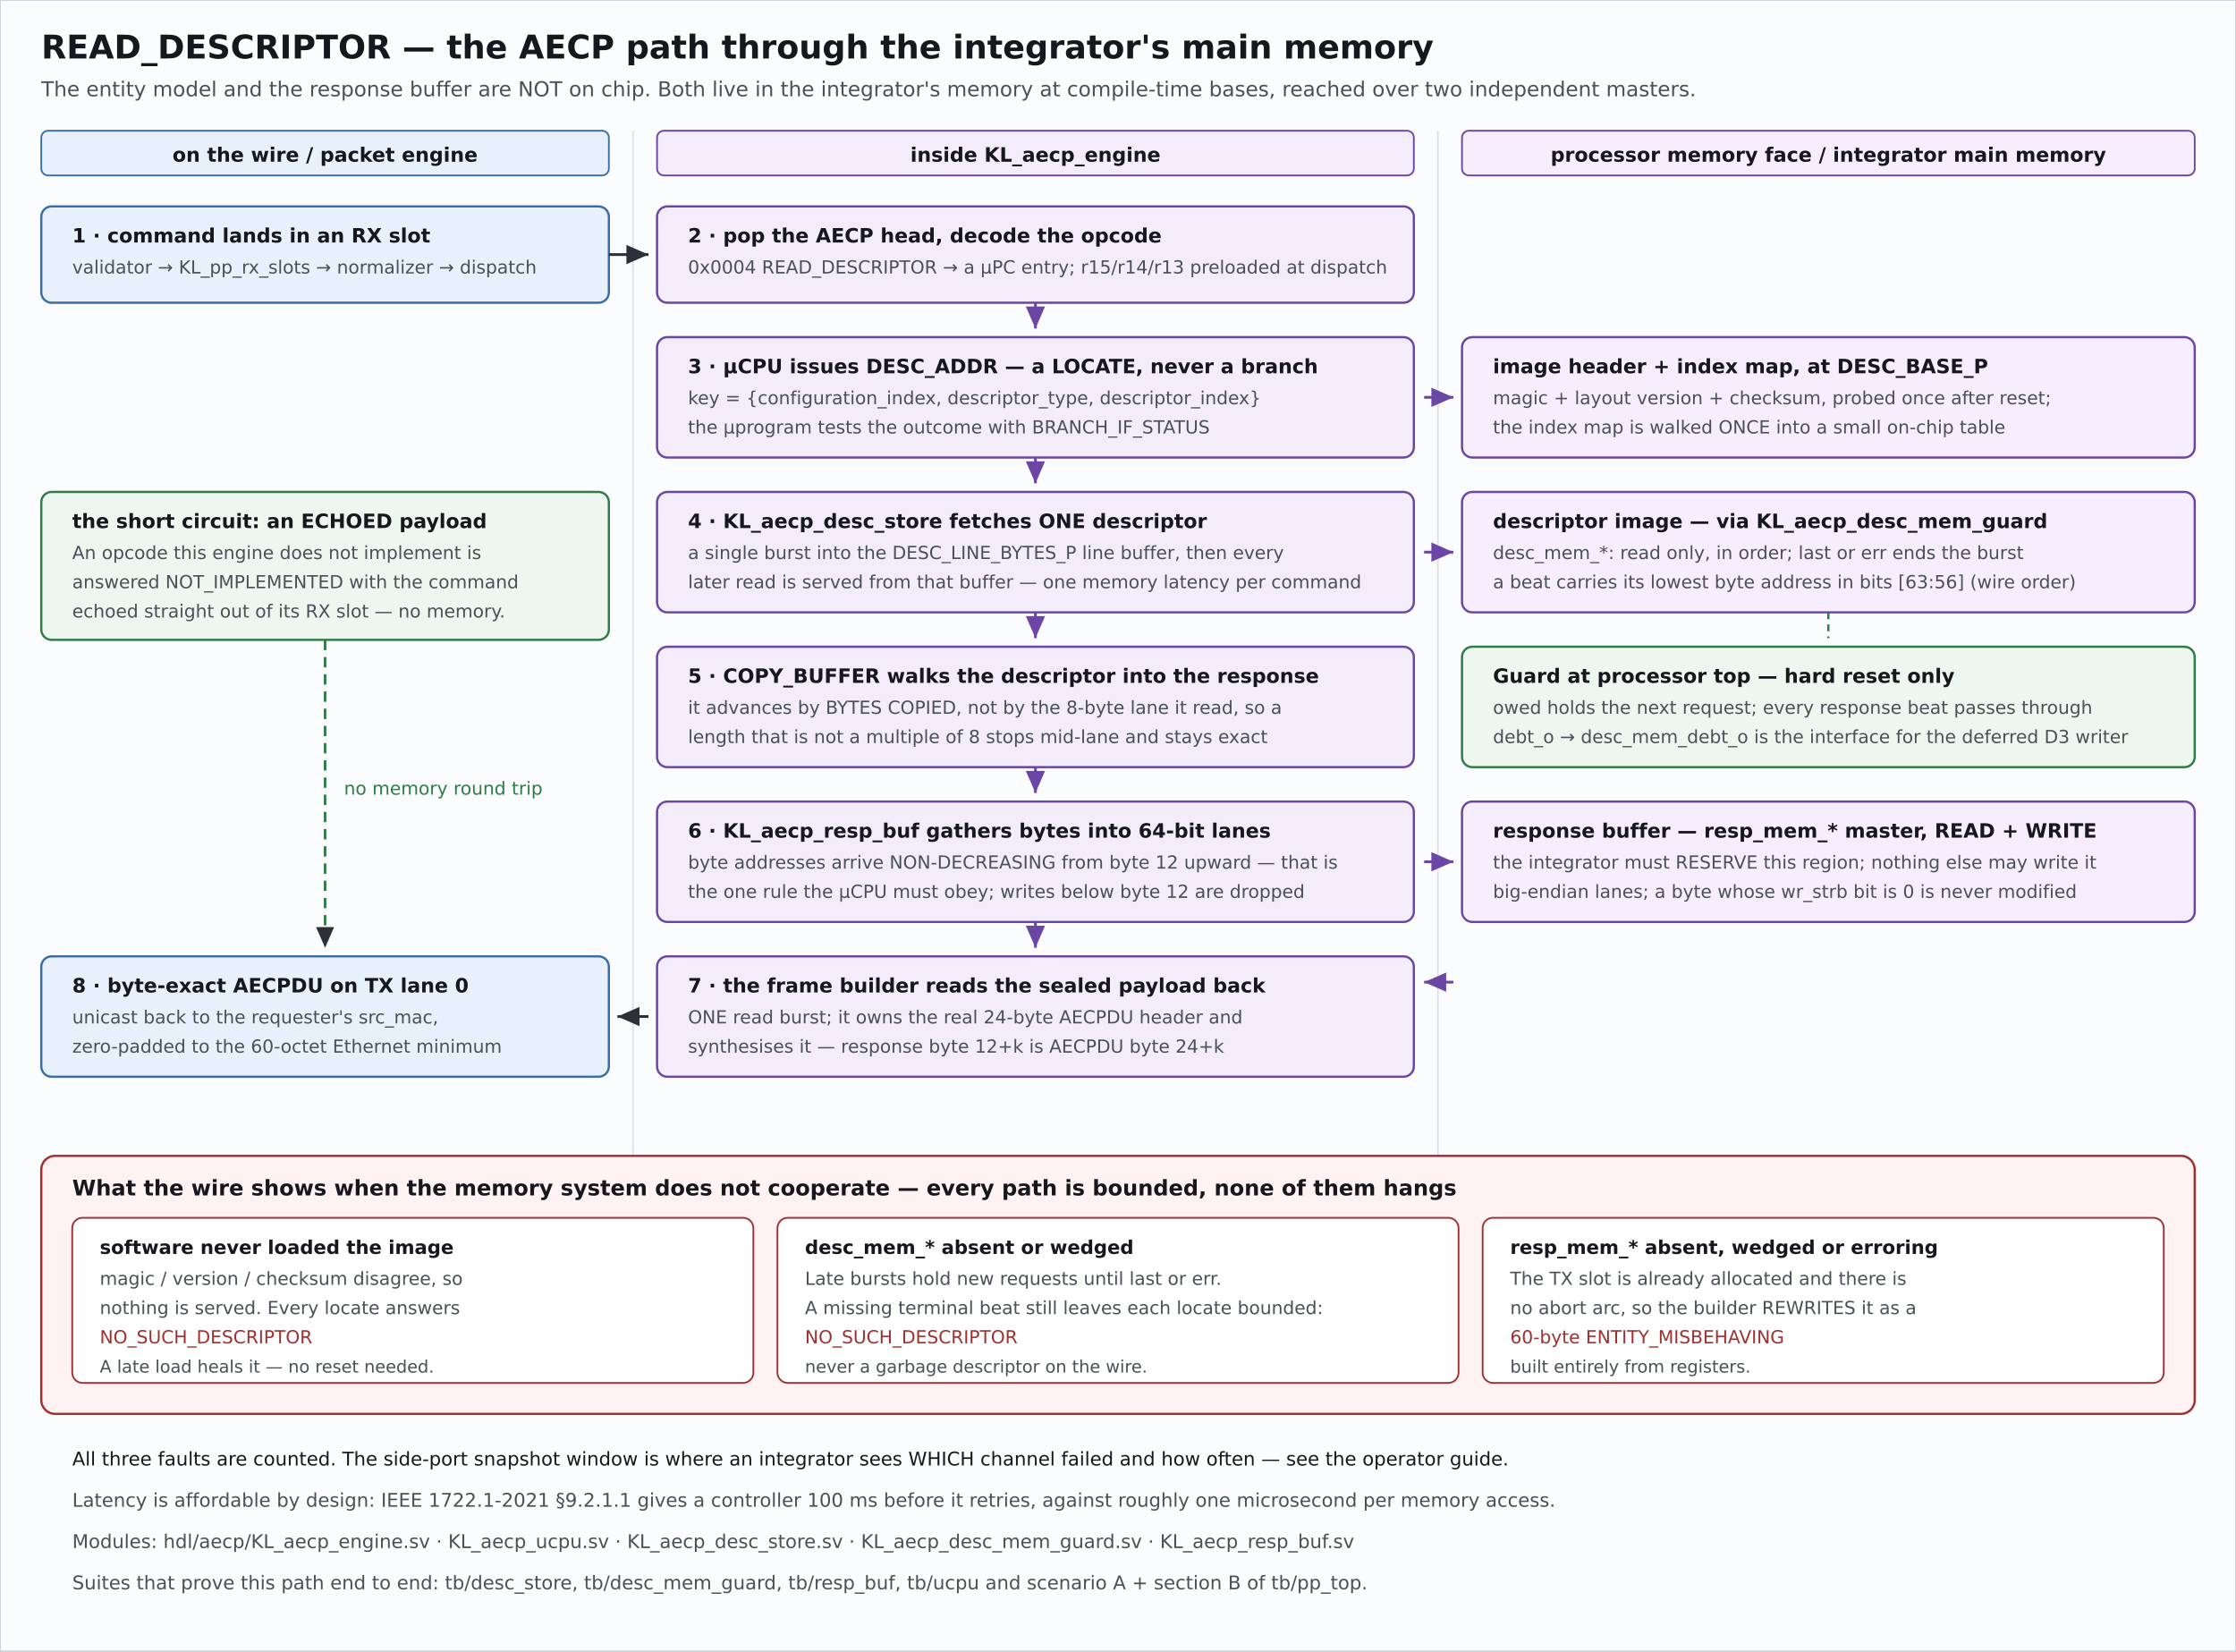
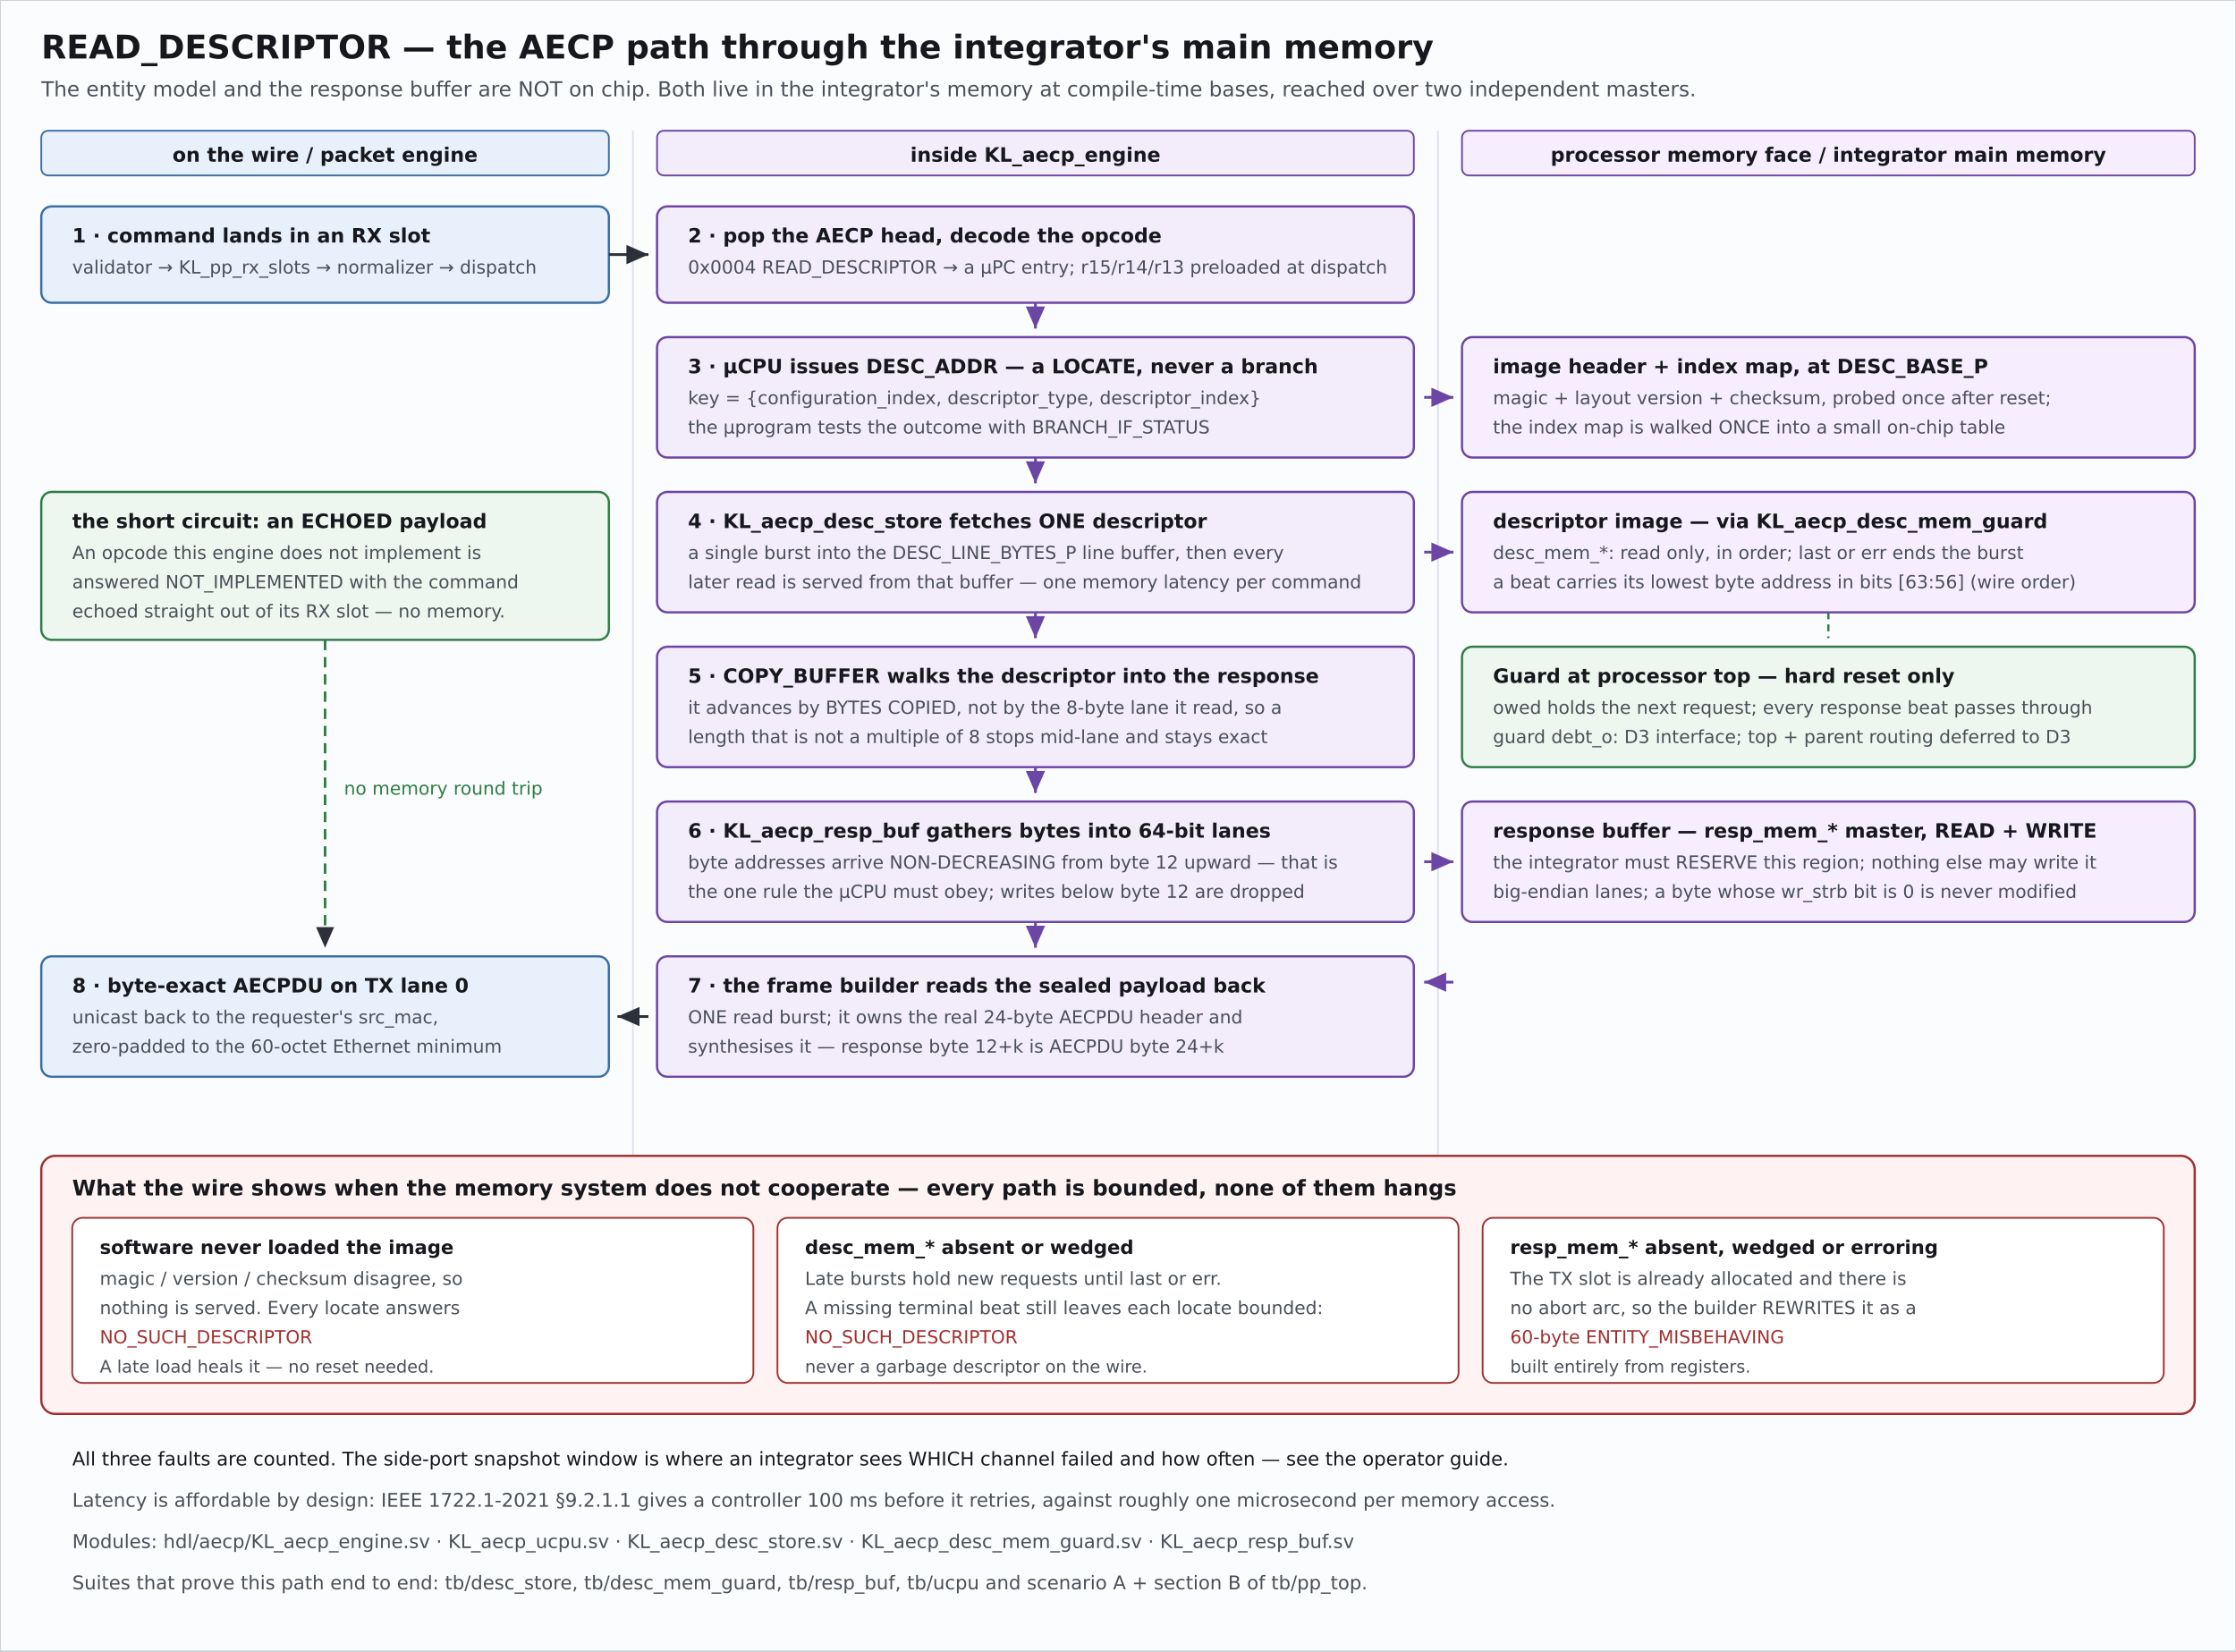
<svg xmlns="http://www.w3.org/2000/svg" width="1300" height="960" viewBox="0 0 1300 960" font-family="DejaVu Sans, Verdana, Helvetica, Arial, sans-serif">
  <defs>
    <marker id="ah" markerWidth="9" markerHeight="9" refX="8" refY="4.5" orient="auto">
      <path d="M0,1 L8,4.5 L0,8 z" fill="#2c3038" />
    </marker>
    <marker id="ahm" markerWidth="9" markerHeight="9" refX="8" refY="4.5" orient="auto">
      <path d="M0,1 L8,4.5 L0,8 z" fill="#6b46a5" />
    </marker>
    <marker id="ahr" markerWidth="9" markerHeight="9" refX="8" refY="4.5" orient="auto">
      <path d="M0,1 L8,4.5 L0,8 z" fill="#a03030" />
    </marker>
  </defs>
  <rect x="0" y="0" width="1300" height="960" fill="#fbfcfe" stroke="#ccd2da" stroke-width="1" />
  <text x="24" y="34" font-size="19" font-weight="bold" fill="#16181d">READ_DESCRIPTOR — the AECP path through the integrator's main memory</text>
  <text x="24" y="56" font-size="12" fill="#4a5058">The entity model and the response buffer are NOT on chip. Both live in the integrator's memory at compile-time bases, reached over two independent masters.</text>
  <rect x="24" y="76" width="330" height="26" rx="4" fill="#e8f0fb" stroke="#3b6ea5" stroke-width="1" />
  <text x="189" y="94" font-size="11.5" font-weight="bold" text-anchor="middle" fill="#16181d">on the wire / packet engine</text>
  <rect x="382" y="76" width="440" height="26" rx="4" fill="#f3ecfb" stroke="#6b46a5" stroke-width="1" />
  <text x="602" y="94" font-size="11.5" font-weight="bold" text-anchor="middle" fill="#16181d">inside KL_aecp_engine</text>
  <rect x="850" y="76" width="426" height="26" rx="4" fill="#f6eeff" stroke="#6b46a5" stroke-width="1" />
  <text x="1063" y="94" font-size="11.5" font-weight="bold" text-anchor="middle" fill="#16181d">processor memory face / integrator main memory</text>
  <line x1="368" y1="76" x2="368" y2="740" stroke="#dde2e9" stroke-width="1" />
  <line x1="836" y1="76" x2="836" y2="740" stroke="#dde2e9" stroke-width="1" />
  <rect x="24" y="120" width="330" height="56" rx="6" fill="#e8f0fb" stroke="#3b6ea5" stroke-width="1.3" />
  <text x="42" y="141" font-size="11.5" font-weight="bold" fill="#16181d">1 · command lands in an RX slot</text>
  <text x="42" y="159" font-size="10.5" fill="#4a5058">validator → KL_pp_rx_slots → normalizer → dispatch</text>
  <rect x="382" y="120" width="440" height="56" rx="6" fill="#f3ecfb" stroke="#6b46a5" stroke-width="1.3" />
  <text x="400" y="141" font-size="11.5" font-weight="bold" fill="#16181d">2 · pop the AECP head, decode the opcode</text>
  <text x="400" y="159" font-size="10.5" fill="#4a5058">0x0004 READ_DESCRIPTOR → a µPC entry; r15/r14/r13 preloaded at dispatch</text>
  <line x1="354" y1="148" x2="377" y2="148" stroke="#2c3038" stroke-width="1.6" marker-end="url(#ah)" />
  <rect x="382" y="196" width="440" height="70" rx="6" fill="#f3ecfb" stroke="#6b46a5" stroke-width="1.3" />
  <text x="400" y="217" font-size="11.5" font-weight="bold" fill="#16181d">3 · µCPU issues DESC_ADDR — a LOCATE, never a branch</text>
  <text x="400" y="235" font-size="10.5" fill="#4a5058">key = {configuration_index, descriptor_type, descriptor_index}</text>
  <text x="400" y="252" font-size="10.5" fill="#4a5058">the µprogram tests the outcome with BRANCH_IF_STATUS</text>
  <line x1="602" y1="176" x2="602" y2="191" stroke="#6b46a5" stroke-width="1.6" marker-end="url(#ahm)" />
  <rect x="850" y="196" width="426" height="70" rx="6" fill="#f6eeff" stroke="#6b46a5" stroke-width="1.3" />
  <text x="868" y="217" font-size="11.5" font-weight="bold" fill="#16181d">image header + index map, at DESC_BASE_P</text>
  <text x="868" y="235" font-size="10.5" fill="#4a5058">magic + layout version + checksum, probed once after reset;</text>
  <text x="868" y="252" font-size="10.5" fill="#4a5058">the index map is walked ONCE into a small on-chip table</text>
  <line x1="828" y1="231" x2="845" y2="231" stroke="#6b46a5" stroke-width="1.6" marker-end="url(#ahm)" />
  <rect x="382" y="286" width="440" height="70" rx="6" fill="#f3ecfb" stroke="#6b46a5" stroke-width="1.3" />
  <text x="400" y="307" font-size="11.5" font-weight="bold" fill="#16181d">4 · KL_aecp_desc_store fetches ONE descriptor</text>
  <text x="400" y="325" font-size="10.5" fill="#4a5058">a single burst into the DESC_LINE_BYTES_P line buffer, then every</text>
  <text x="400" y="342" font-size="10.5" fill="#4a5058">later read is served from that buffer — one memory latency per command</text>
  <rect x="850" y="286" width="426" height="70" rx="6" fill="#f6eeff" stroke="#6b46a5" stroke-width="1.3" />
  <text x="868" y="307" font-size="11.5" font-weight="bold" fill="#16181d">descriptor image — via KL_aecp_desc_mem_guard</text>
  <text x="868" y="325" font-size="10.5" fill="#4a5058">desc_mem_*: read only, in order; last or err ends the burst</text>
  <text x="868" y="342" font-size="10.5" fill="#4a5058">a beat carries its lowest byte address in bits [63:56] (wire order)</text>
  <line x1="828" y1="321" x2="845" y2="321" stroke="#6b46a5" stroke-width="1.6" marker-end="url(#ahm)" />
  <line x1="602" y1="266" x2="602" y2="281" stroke="#6b46a5" stroke-width="1.6" marker-end="url(#ahm)" />
  <rect x="850" y="376" width="426" height="70" rx="6" fill="#eef7ef" stroke="#2f7d46" stroke-width="1.3" />
  <text x="868" y="397" font-size="11.5" font-weight="bold" fill="#16181d">Guard at processor top — hard reset only</text>
  <text x="868" y="415" font-size="10.5" fill="#4a5058">owed holds the next request; every response beat passes through</text>
-   <text x="868" y="432" font-size="10.5" fill="#4a5058">debt_o → desc_mem_debt_o is the interface for the deferred D3 writer</text>
+   <text x="868" y="432" font-size="10.5" fill="#4a5058">guard debt_o: D3 interface; top + parent routing deferred to D3</text>
  <line x1="1063" y1="356" x2="1063" y2="371" stroke="#2f7d46" stroke-width="1.3" stroke-dasharray="4 3" />
  <rect x="382" y="376" width="440" height="70" rx="6" fill="#f3ecfb" stroke="#6b46a5" stroke-width="1.3" />
  <text x="400" y="397" font-size="11.5" font-weight="bold" fill="#16181d">5 · COPY_BUFFER walks the descriptor into the response</text>
  <text x="400" y="415" font-size="10.5" fill="#4a5058">it advances by BYTES COPIED, not by the 8-byte lane it read, so a</text>
  <text x="400" y="432" font-size="10.5" fill="#4a5058">length that is not a multiple of 8 stops mid-lane and stays exact</text>
  <line x1="602" y1="356" x2="602" y2="371" stroke="#6b46a5" stroke-width="1.6" marker-end="url(#ahm)" />
  <rect x="382" y="466" width="440" height="70" rx="6" fill="#f3ecfb" stroke="#6b46a5" stroke-width="1.3" />
  <text x="400" y="487" font-size="11.5" font-weight="bold" fill="#16181d">6 · KL_aecp_resp_buf gathers bytes into 64-bit lanes</text>
  <text x="400" y="505" font-size="10.5" fill="#4a5058">byte addresses arrive NON-DECREASING from byte 12 upward — that is</text>
  <text x="400" y="522" font-size="10.5" fill="#4a5058">the one rule the µCPU must obey; writes below byte 12 are dropped</text>
  <rect x="850" y="466" width="426" height="70" rx="6" fill="#f6eeff" stroke="#6b46a5" stroke-width="1.3" />
  <text x="868" y="487" font-size="11.5" font-weight="bold" fill="#16181d">response buffer — resp_mem_* master, READ + WRITE</text>
  <text x="868" y="505" font-size="10.5" fill="#4a5058">the integrator must RESERVE this region; nothing else may write it</text>
  <text x="868" y="522" font-size="10.5" fill="#4a5058">big-endian lanes; a byte whose wr_strb bit is 0 is never modified</text>
  <line x1="828" y1="501" x2="845" y2="501" stroke="#6b46a5" stroke-width="1.6" marker-end="url(#ahm)" />
  <line x1="602" y1="446" x2="602" y2="461" stroke="#6b46a5" stroke-width="1.6" marker-end="url(#ahm)" />
  <rect x="382" y="556" width="440" height="70" rx="6" fill="#f3ecfb" stroke="#6b46a5" stroke-width="1.3" />
  <text x="400" y="577" font-size="11.5" font-weight="bold" fill="#16181d">7 · the frame builder reads the sealed payload back</text>
  <text x="400" y="595" font-size="10.5" fill="#4a5058">ONE read burst; it owns the real 24-byte AECPDU header and</text>
  <text x="400" y="612" font-size="10.5" fill="#4a5058">synthesises it — response byte 12+k is AECPDU byte 24+k</text>
  <path d="M845,571 L828,571" fill="none" stroke="#6b46a5" stroke-width="1.6" marker-end="url(#ahm)" />
  <line x1="602" y1="536" x2="602" y2="551" stroke="#6b46a5" stroke-width="1.6" marker-end="url(#ahm)" />
  <rect x="24" y="556" width="330" height="70" rx="6" fill="#e8f0fb" stroke="#3b6ea5" stroke-width="1.3" />
  <text x="42" y="577" font-size="11.5" font-weight="bold" fill="#16181d">8 · byte-exact AECPDU on TX lane 0</text>
  <text x="42" y="595" font-size="10.5" fill="#4a5058">unicast back to the requester's src_mac,</text>
  <text x="42" y="612" font-size="10.5" fill="#4a5058">zero-padded to the 60-octet Ethernet minimum</text>
  <line x1="377" y1="591" x2="359" y2="591" stroke="#2c3038" stroke-width="1.6" marker-end="url(#ah)" />
  <rect x="24" y="286" width="330" height="86" rx="6" fill="#eef7ef" stroke="#2f7d46" stroke-width="1.3" />
  <text x="42" y="307" font-size="11.5" font-weight="bold" fill="#16181d">the short circuit: an ECHOED payload</text>
  <text x="42" y="325" font-size="10.5" fill="#4a5058">An opcode this engine does not implement is</text>
  <text x="42" y="342" font-size="10.5" fill="#4a5058">answered NOT_IMPLEMENTED with the command</text>
  <text x="42" y="359" font-size="10.5" fill="#4a5058">echoed straight out of its RX slot — no memory.</text>
  <path d="M189,372 L189,551" fill="none" stroke="#2f7d46" stroke-width="1.5" stroke-dasharray="6 4" marker-end="url(#ah)" />
  <text x="200" y="462" font-size="10.5" fill="#2f7d46">no memory round trip</text>
  <rect x="24" y="672" width="1252" height="150" rx="8" fill="#fff2f2" stroke="#a03030" stroke-width="1.3" />
  <text x="42" y="695" font-size="12.5" font-weight="bold" fill="#16181d">What the wire shows when the memory system does not cooperate — every path is bounded, none of them hangs</text>
  <rect x="42" y="708" width="396" height="96" rx="6" fill="#fff" stroke="#a03030" stroke-width="1" />
  <text x="58" y="729" font-size="11" font-weight="bold" fill="#16181d">software never loaded the image</text>
  <text x="58" y="747" font-size="10.5" fill="#4a5058">magic / version / checksum disagree, so</text>
  <text x="58" y="764" font-size="10.5" fill="#4a5058">nothing is served. Every locate answers</text>
  <text x="58" y="781" font-size="10.5" fill="#a03030">NO_SUCH_DESCRIPTOR</text>
  <text x="58" y="798" font-size="10" fill="#4a5058">A late load heals it — no reset needed.</text>
  <rect x="452" y="708" width="396" height="96" rx="6" fill="#fff" stroke="#a03030" stroke-width="1" />
  <text x="468" y="729" font-size="11" font-weight="bold" fill="#16181d">desc_mem_* absent or wedged</text>
  <text x="468" y="747" font-size="10.5" fill="#4a5058">Late bursts hold new requests until last or err.</text>
  <text x="468" y="764" font-size="10.5" fill="#4a5058">A missing terminal beat still leaves each locate bounded:</text>
  <text x="468" y="781" font-size="10.5" fill="#a03030">NO_SUCH_DESCRIPTOR</text>
  <text x="468" y="798" font-size="10" fill="#4a5058">never a garbage descriptor on the wire.</text>
  <rect x="862" y="708" width="396" height="96" rx="6" fill="#fff" stroke="#a03030" stroke-width="1" />
  <text x="878" y="729" font-size="11" font-weight="bold" fill="#16181d">resp_mem_* absent, wedged or erroring</text>
  <text x="878" y="747" font-size="10.5" fill="#4a5058">The TX slot is already allocated and there is</text>
  <text x="878" y="764" font-size="10.5" fill="#4a5058">no abort arc, so the builder REWRITES it as a</text>
  <text x="878" y="781" font-size="10.5" fill="#a03030">60-byte ENTITY_MISBEHAVING</text>
  <text x="878" y="798" font-size="10" fill="#4a5058">built entirely from registers.</text>
  <text x="42" y="852" font-size="11" fill="#16181d">All three faults are counted. The side-port snapshot window is where an integrator sees WHICH channel failed and how often — see the operator guide.</text>
  <text x="42" y="876" font-size="11" fill="#4a5058">Latency is affordable by design: IEEE 1722.1-2021 §9.2.1.1 gives a controller 100 ms before it retries, against roughly one microsecond per memory access.</text>
  <text x="42" y="900" font-size="11" fill="#4a5058">Modules: hdl/aecp/KL_aecp_engine.sv · KL_aecp_ucpu.sv · KL_aecp_desc_store.sv · KL_aecp_desc_mem_guard.sv · KL_aecp_resp_buf.sv</text>
  <text x="42" y="924" font-size="11" fill="#4a5058">Suites that prove this path end to end: tb/desc_store, tb/desc_mem_guard, tb/resp_buf, tb/ucpu and scenario A + section B of tb/pp_top.</text>
</svg>
